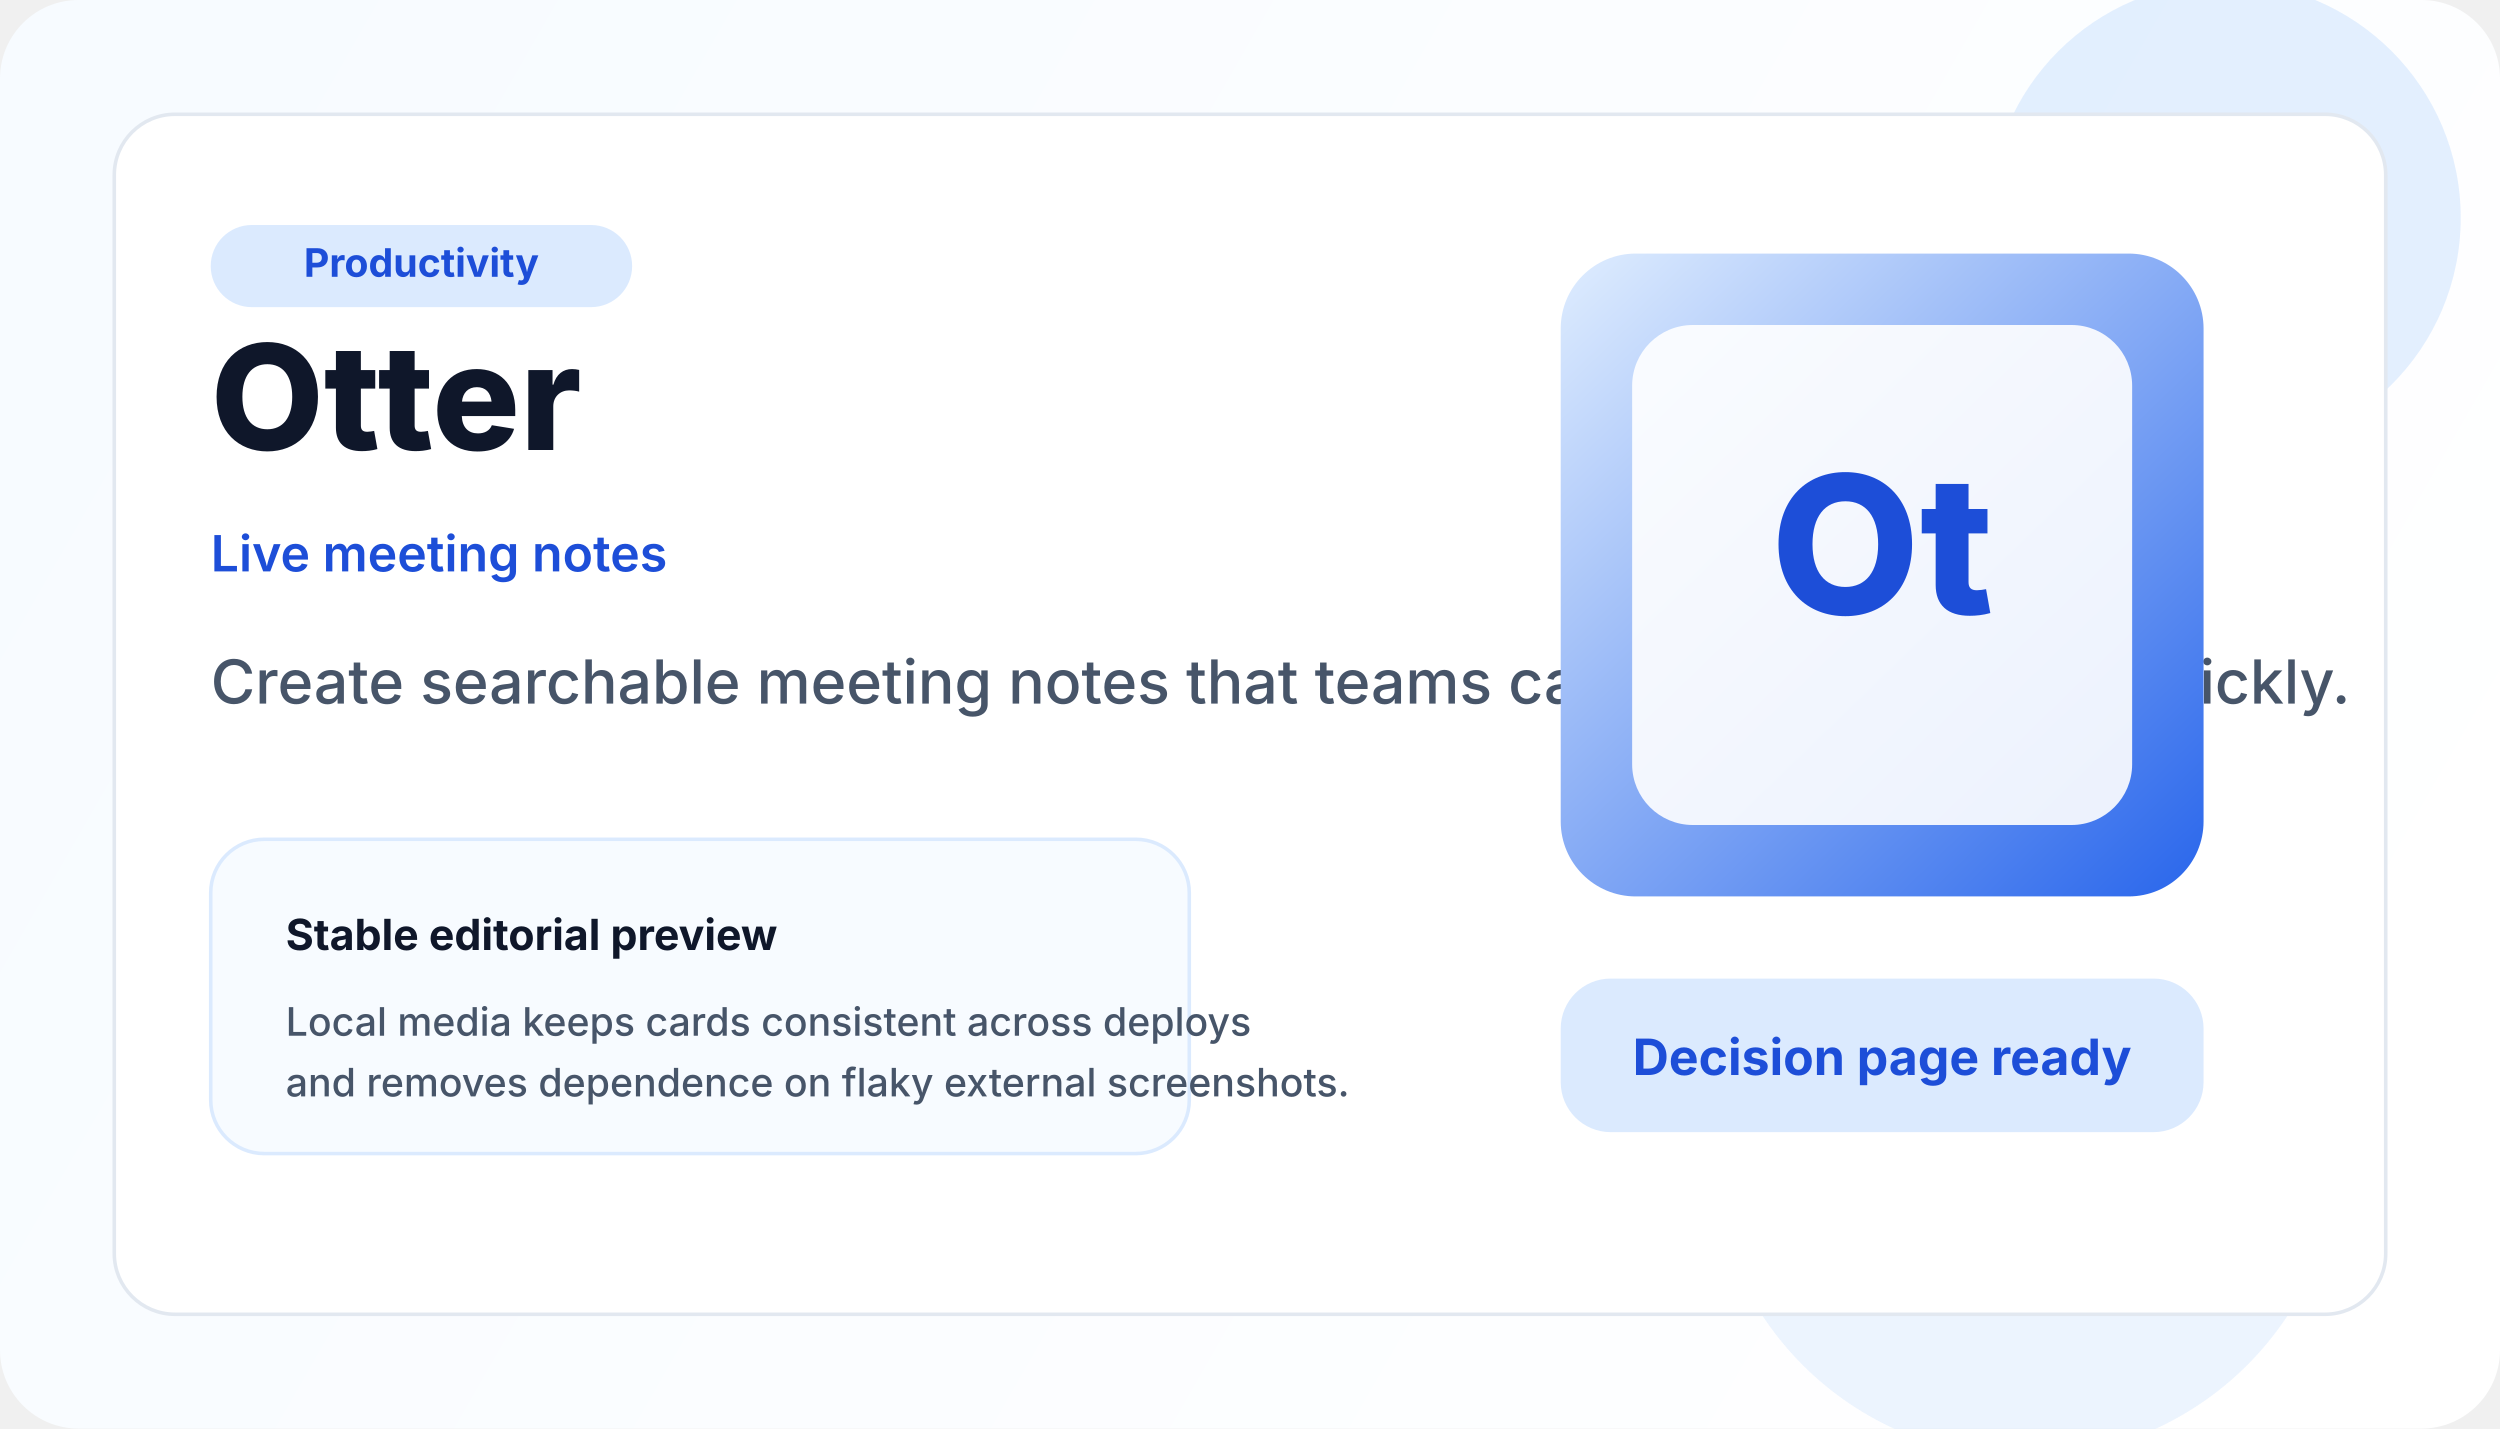
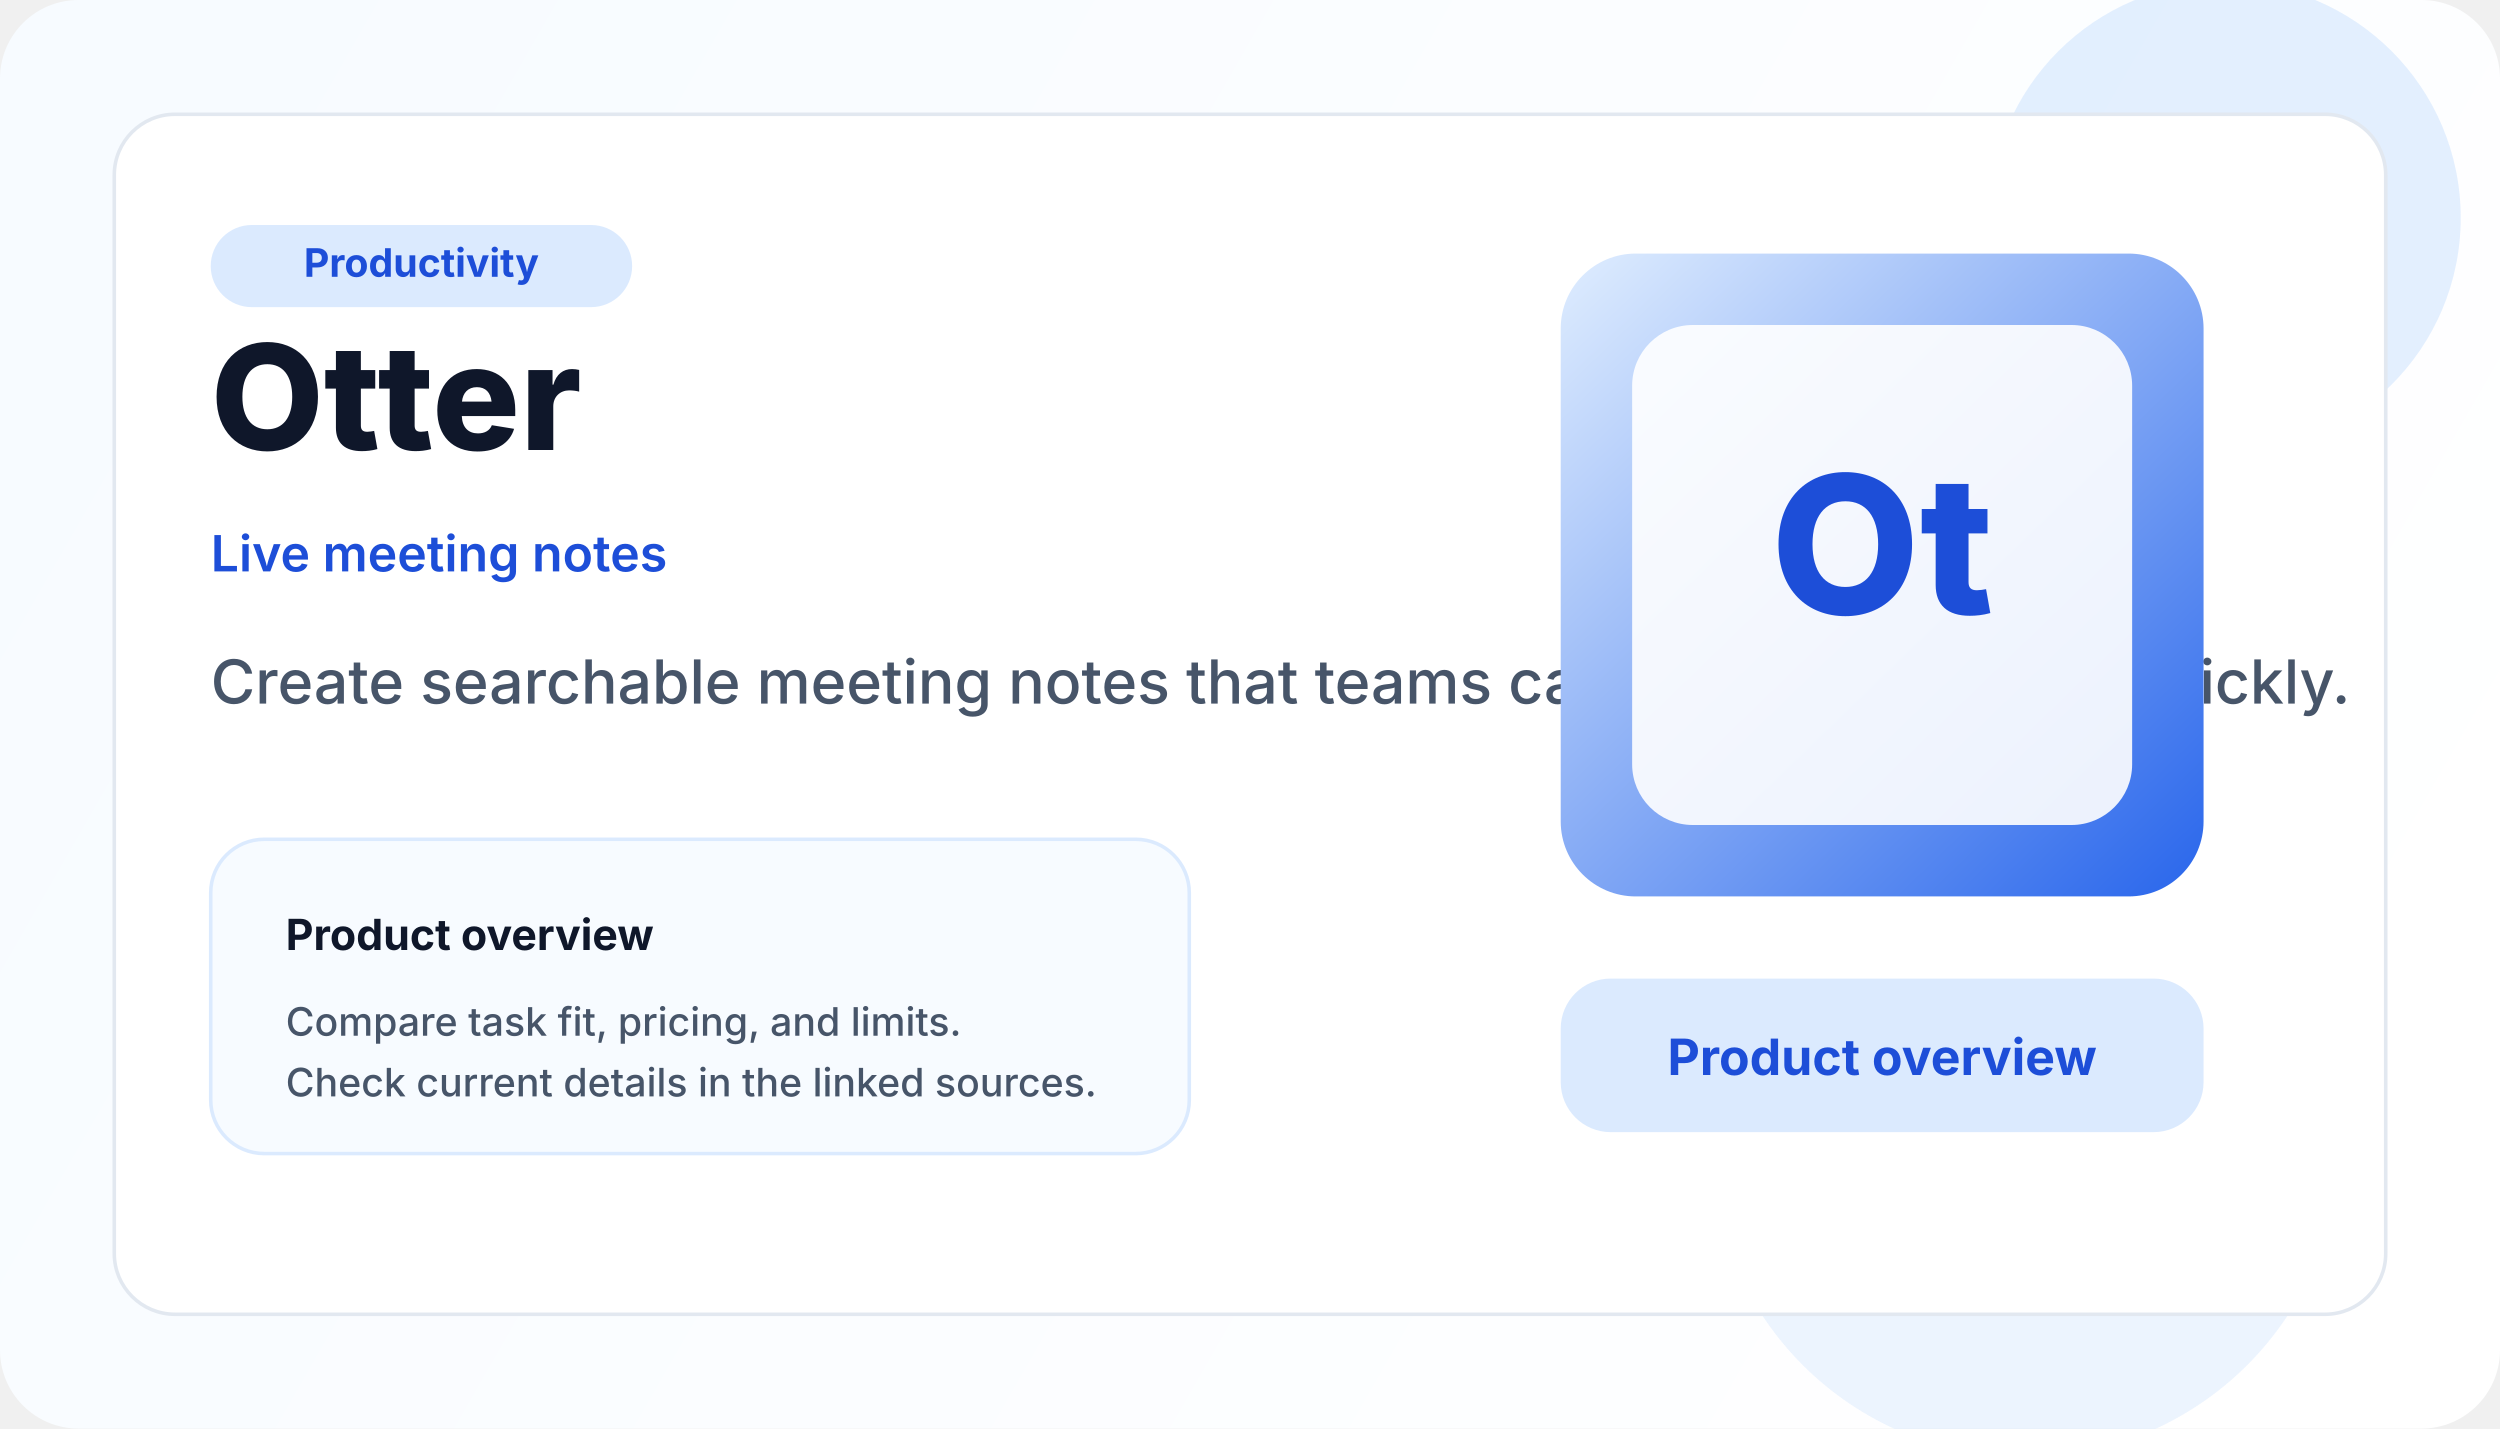
<svg xmlns="http://www.w3.org/2000/svg" width="1400" height="800" viewBox="0 0 1400 800" fill="none">
  <defs>
    <linearGradient id="canvas-otter" x1="80" y1="56" x2="1286" y2="748" gradientUnits="userSpaceOnUse">
      <stop stop-color="#f7fbff" />
      <stop offset="1" stop-color="#ffffff" />
    </linearGradient>
    <linearGradient id="panel-otter" x1="886" y1="148" x2="1238" y2="512" gradientUnits="userSpaceOnUse">
      <stop stop-color="#dbeafe" />
      <stop offset="1" stop-color="#2563eb" />
    </linearGradient>
  </defs>
  <rect width="1400" height="800" rx="44" fill="url(#canvas-otter)" />
  <circle cx="1246" cy="122" r="132" fill="#dbeafe" fill-opacity="0.78" />
  <circle cx="1134" cy="640" r="176" fill="#dbeafe" fill-opacity="0.52" />
  <rect x="64" y="64" width="1272" height="672" rx="34" fill="white" stroke="#e2e8f0" stroke-width="2" />
  <rect x="118" y="126" width="236" height="46" rx="23" fill="#dbeafe" />
  <text x="236" y="155" text-anchor="middle" font-family="Inter, Arial, sans-serif" font-size="22" font-weight="700" fill="#1d4ed8">Productivity</text>
  <text x="118" y="252" font-family="Inter, Arial, sans-serif" font-size="82" font-weight="800" fill="#0f172a">Otter</text>
  <text x="118" y="320" font-family="Inter, Arial, sans-serif" font-size="28" font-weight="600" fill="#1d4ed8">Live meeting notes</text>
  <text x="118" y="394" font-family="Inter, Arial, sans-serif" font-size="34" font-weight="500" fill="#475569">Create searchable meeting notes that teams can share and revisit quickly.</text>
  <rect x="118" y="470" width="548" height="176" rx="30" fill="#f7fbff" stroke="#dbeafe" stroke-width="2" />
-   <text x="160" y="532" font-family="Inter, Arial, sans-serif" font-size="24" font-weight="700" fill="#0f172a">Stable editorial preview</text>
-   <text x="160" y="580" font-family="Inter, Arial, sans-serif" font-size="22" font-weight="500" fill="#475569">Local media keeps cards consistent across deploys</text>
-   <text x="160" y="614" font-family="Inter, Arial, sans-serif" font-size="22" font-weight="500" fill="#475569">and removes dependence on flaky external screenshots.</text>
+   <text x="160" y="532" font-family="Inter, Arial, sans-serif" font-size="24" font-weight="700" fill="#0f172a">Product overview</text>
+   <text x="160" y="580" font-family="Inter, Arial, sans-serif" font-size="22" font-weight="500" fill="#475569">Compare task fit, pricing, and limits.</text>
+   <text x="160" y="614" font-family="Inter, Arial, sans-serif" font-size="22" font-weight="500" fill="#475569">Check current details in the linked sources.</text>
  <rect x="874" y="142" width="360" height="360" rx="42" fill="url(#panel-otter)" />
  <rect x="914" y="182" width="280" height="280" rx="34" fill="rgba(255,255,255,0.9)" />
  <text x="1054" y="344" text-anchor="middle" font-family="Inter, Arial, sans-serif" font-size="108" font-weight="800" fill="#1d4ed8">Ot</text>
  <rect x="874" y="548" width="360" height="86" rx="28" fill="#dbeafe" />
-   <text x="1054" y="602" text-anchor="middle" font-family="Inter, Arial, sans-serif" font-size="28" font-weight="700" fill="#1d4ed8">Decision page ready</text>
+   <text x="1054" y="602" text-anchor="middle" font-family="Inter, Arial, sans-serif" font-size="28" font-weight="700" fill="#1d4ed8">Product overview</text>
</svg>
